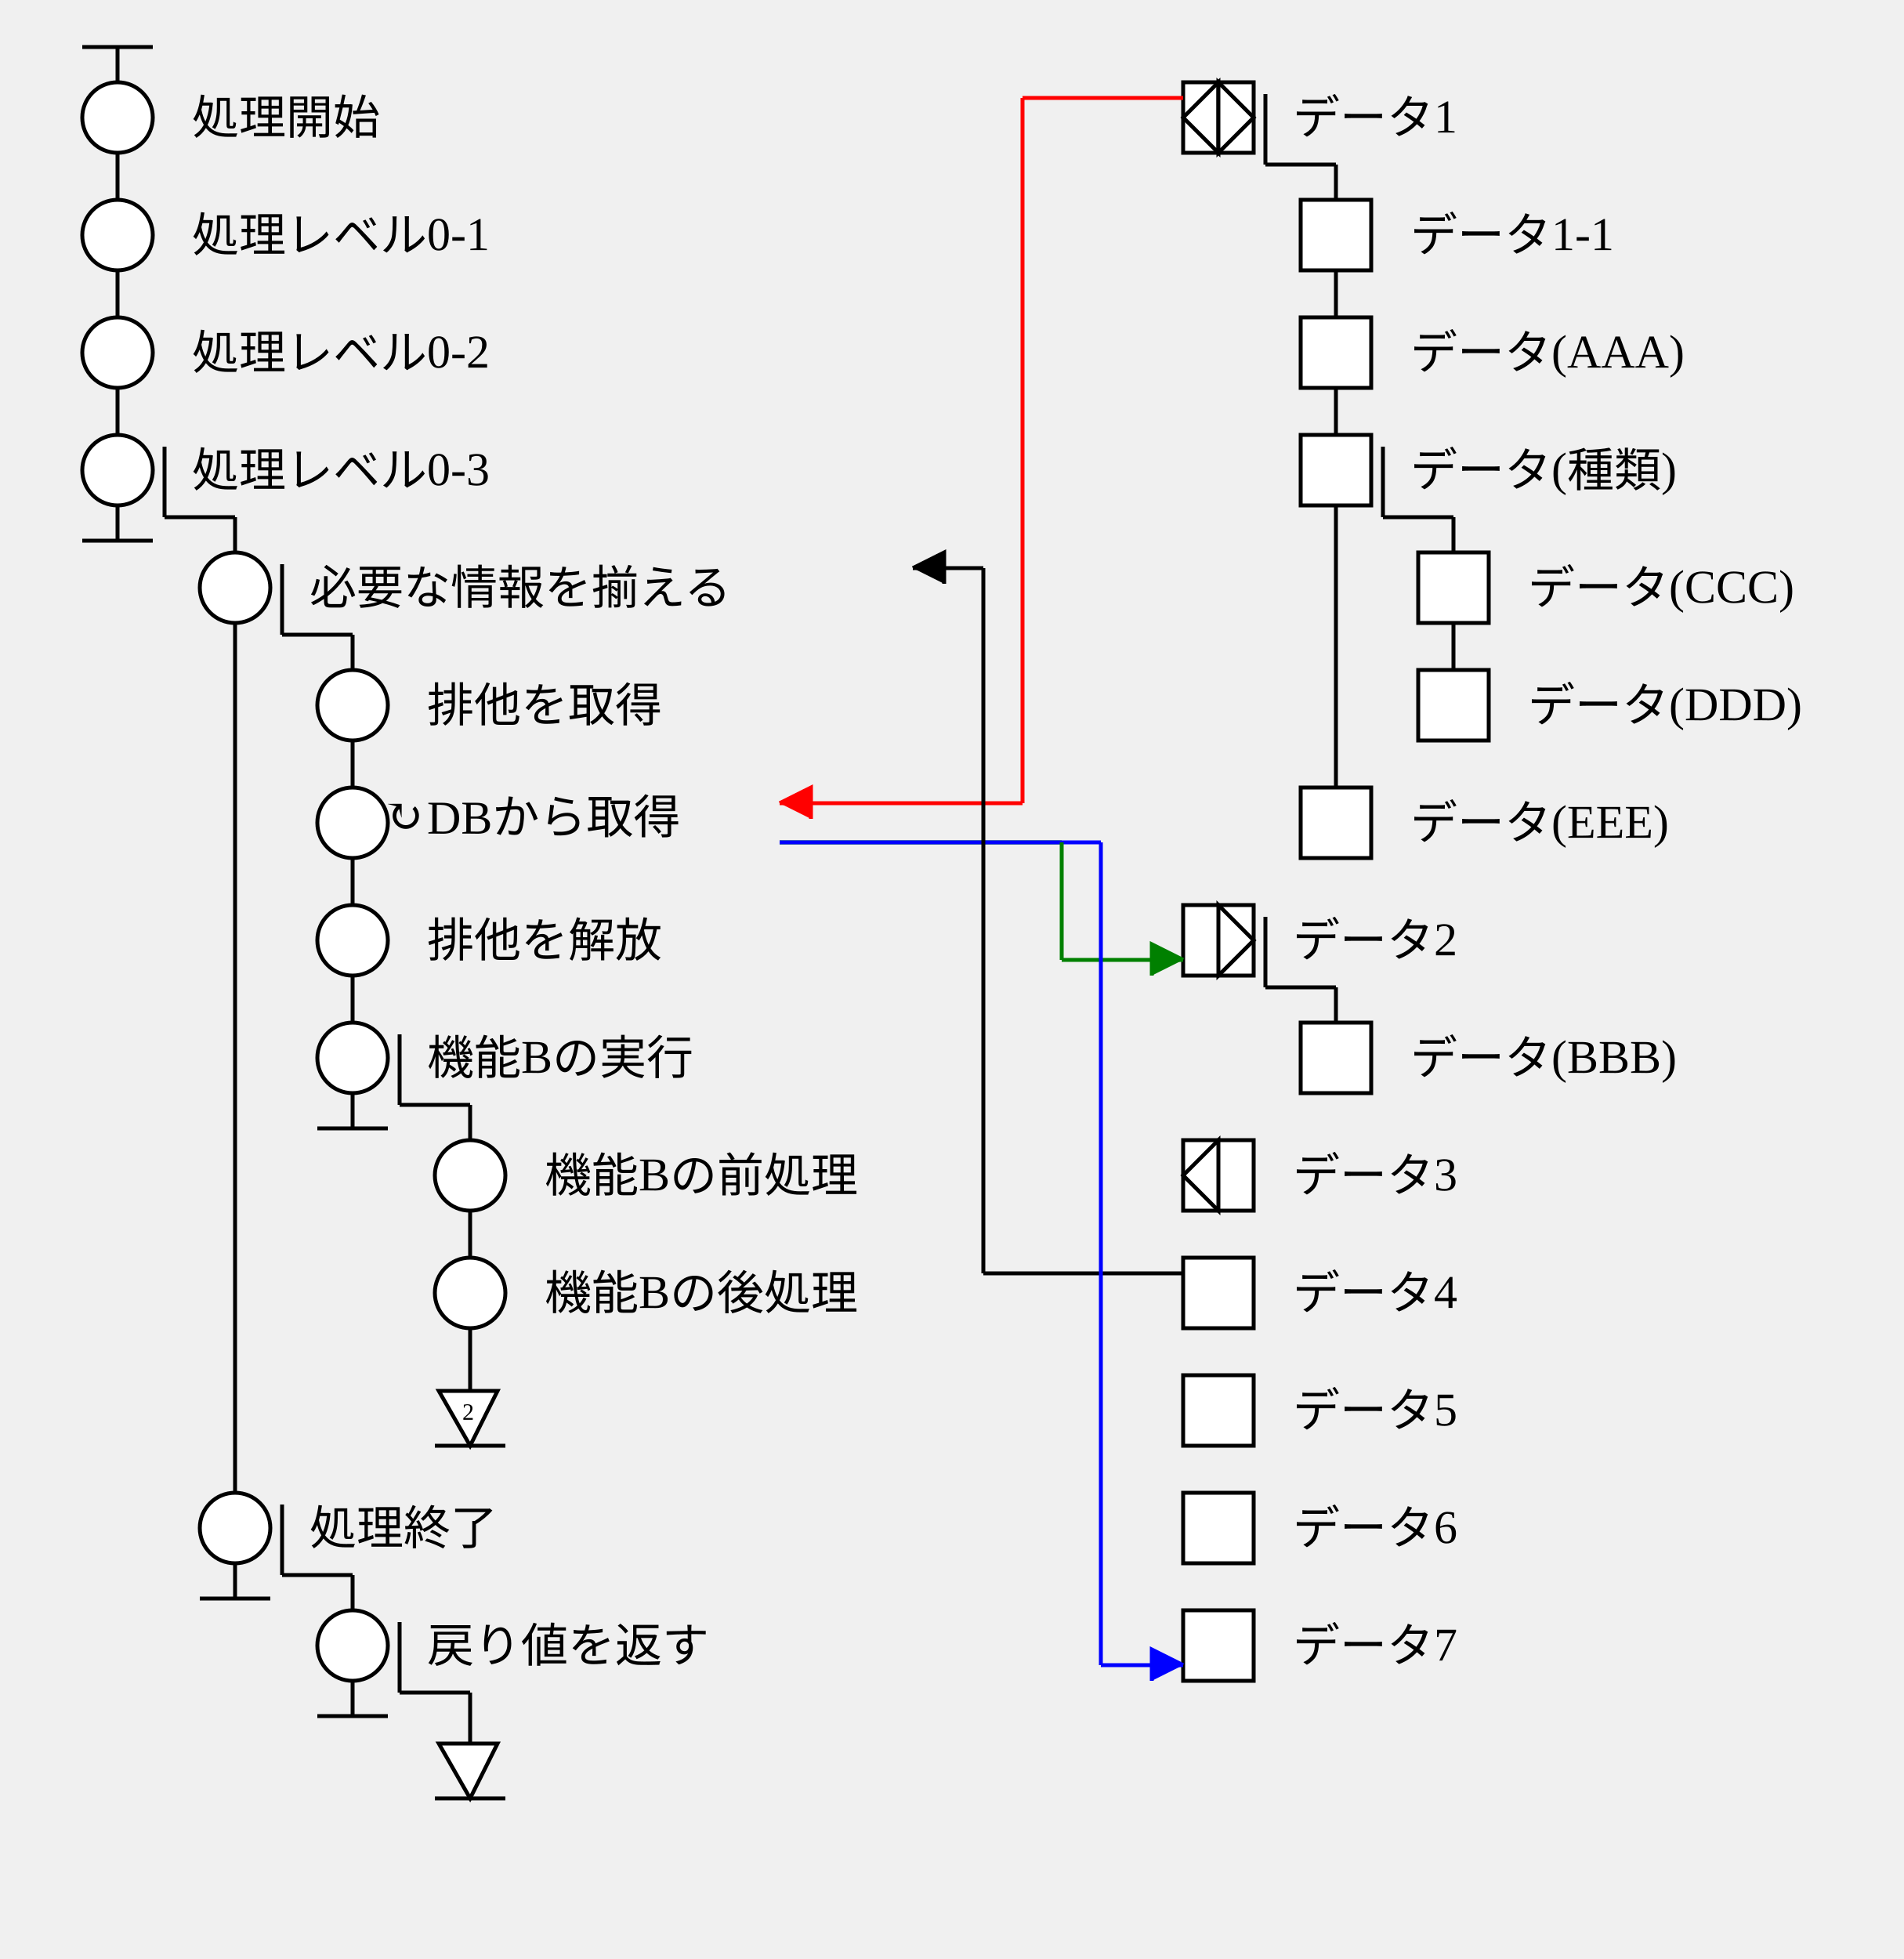
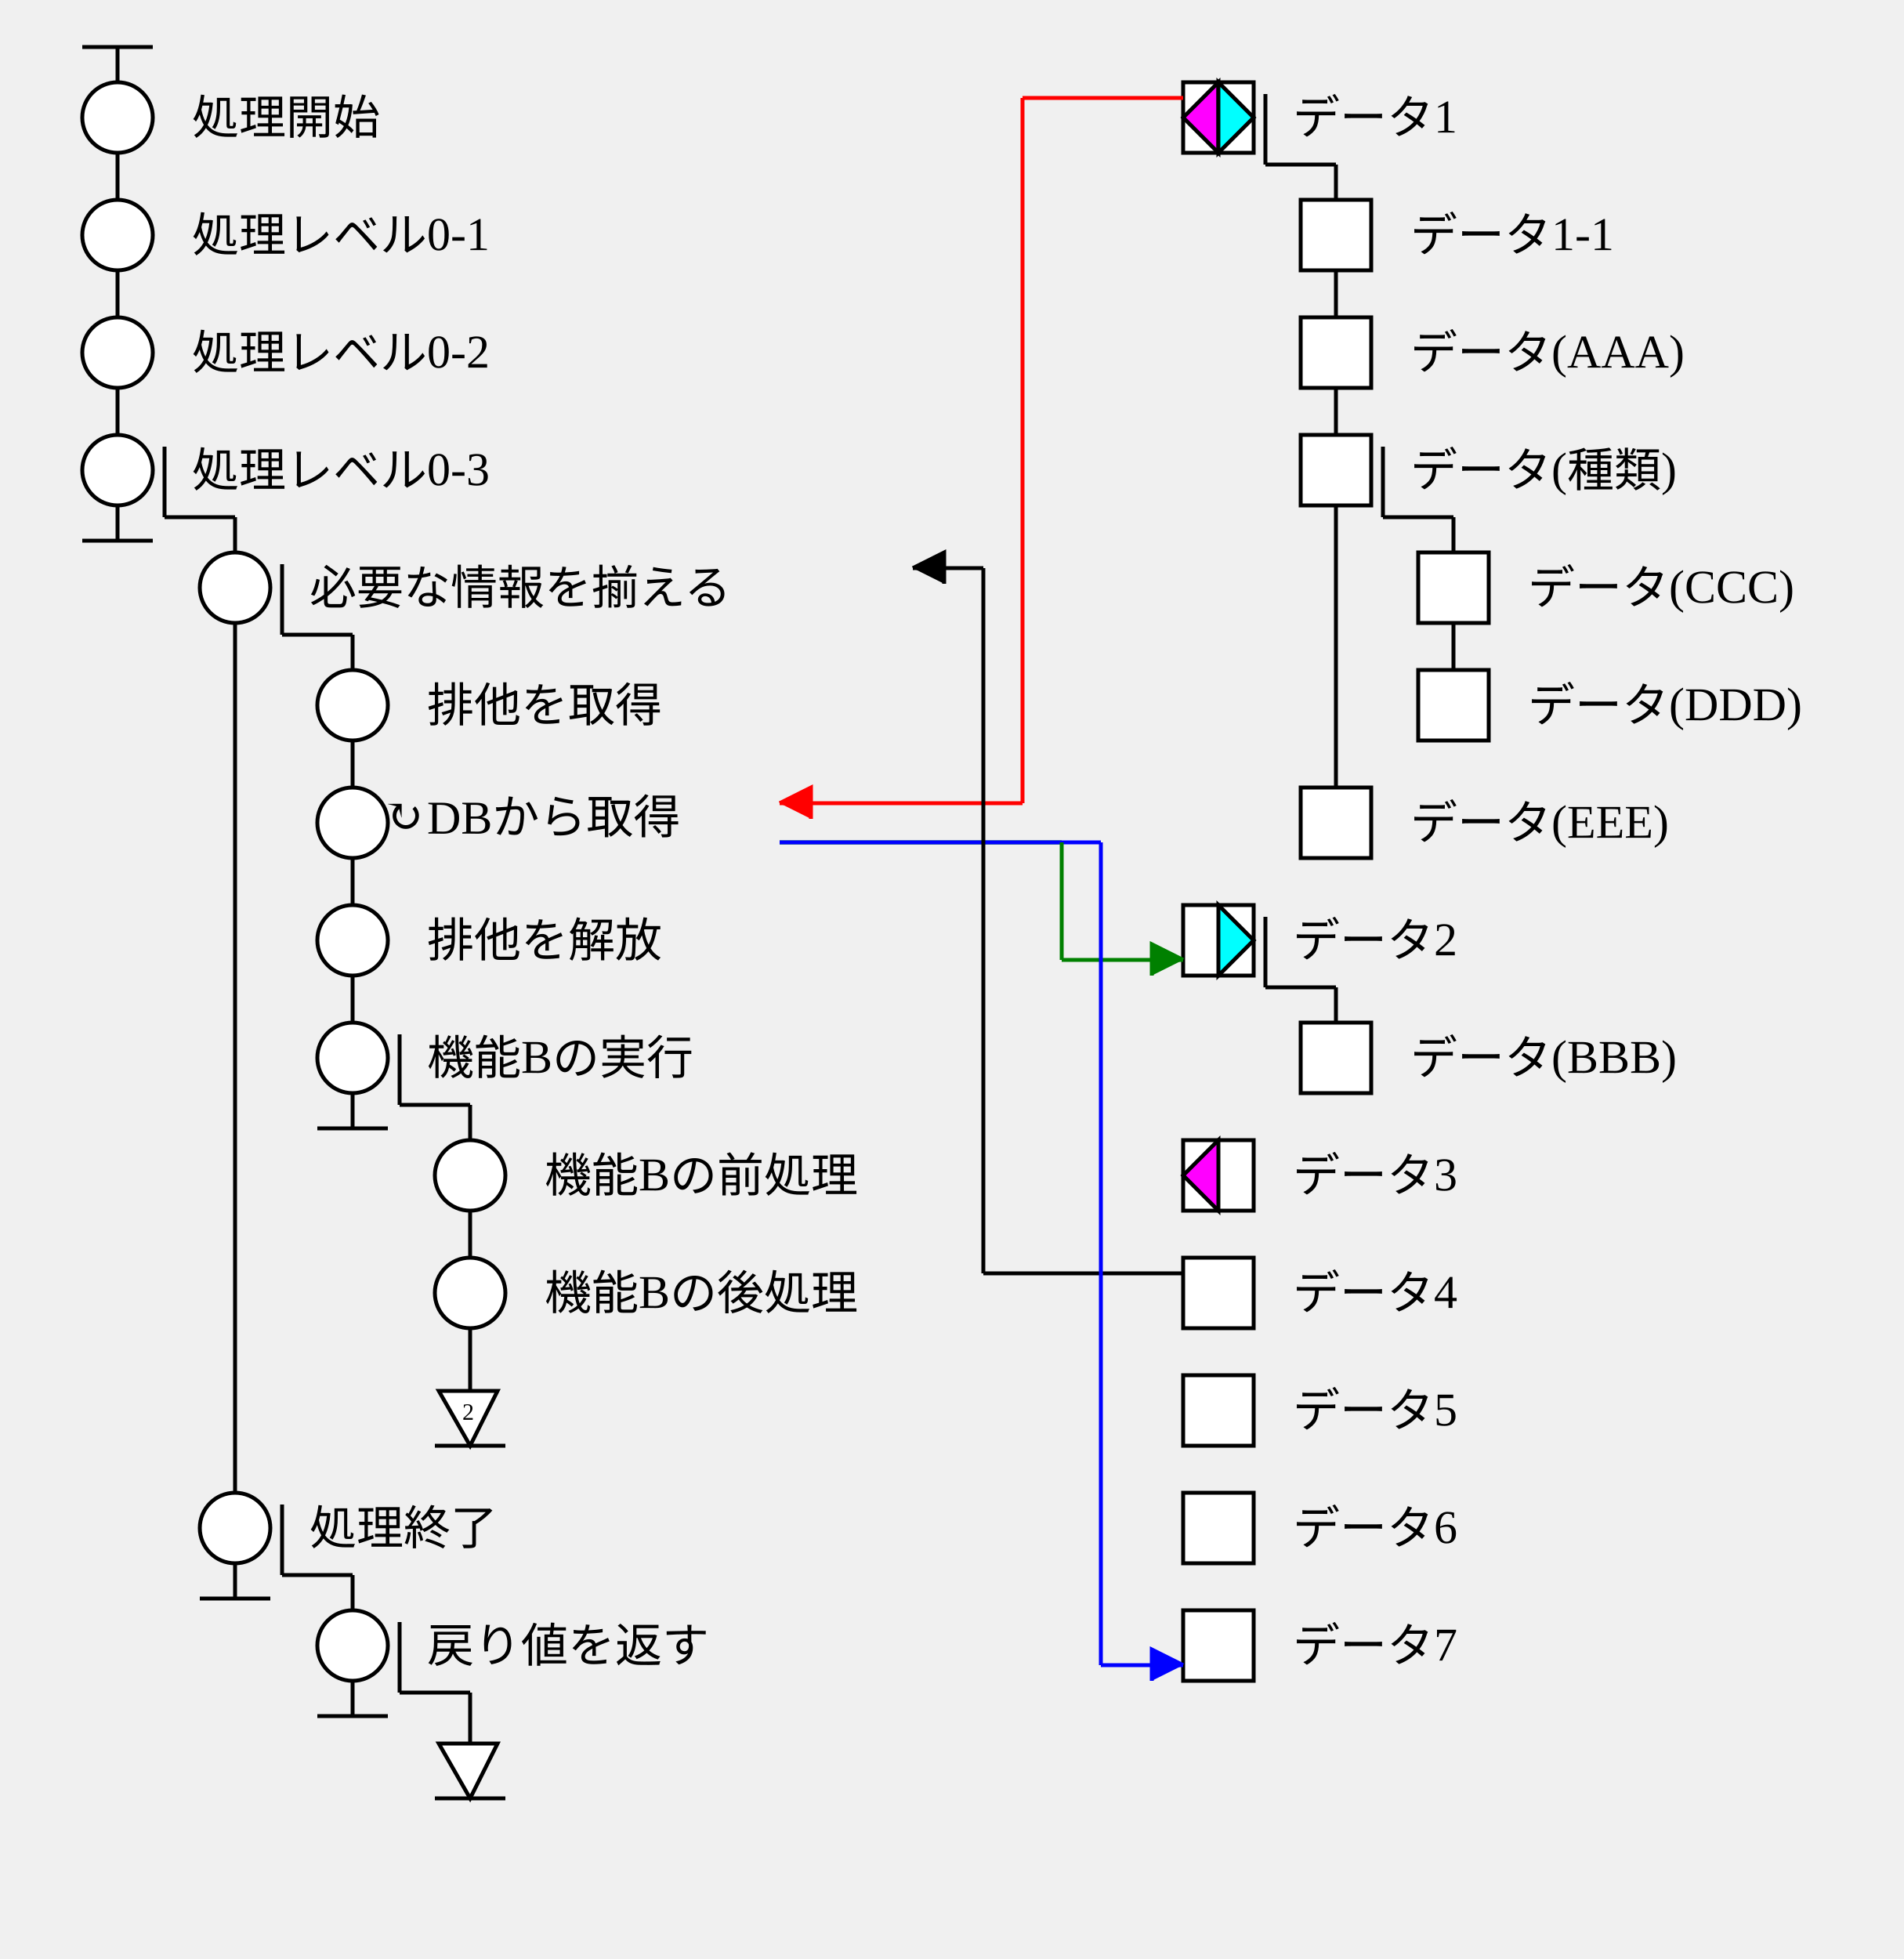
<svg xmlns="http://www.w3.org/2000/svg" width="486" height="500" style="background-color: #808d81">
  <circle cx="30" cy="30" r="9" fill="white" stroke="black" />
  <text x="49" y="30" text-anchor="left" dominant-baseline="middle" font-size="100%" rotate="0">処理開始</text>
  <line x1="30" y1="12" x2="30" y2="21" stroke="black" />
  <line x1="21" y1="12" x2="39" y2="12" stroke="black" />
  <circle cx="30" cy="60" r="9" fill="white" stroke="black" />
  <text x="49" y="60" text-anchor="left" dominant-baseline="middle" font-size="100%" rotate="0">処理レベル0-1</text>
  <line x1="30" y1="39" x2="30" y2="51" stroke="black" />
  <circle cx="30" cy="90" r="9" fill="white" stroke="black" />
  <text x="49" y="90" text-anchor="left" dominant-baseline="middle" font-size="100%" rotate="0">処理レベル0-2</text>
  <line x1="30" y1="69" x2="30" y2="81" stroke="black" />
  <circle cx="30" cy="120" r="9" fill="white" stroke="black" />
  <text x="49" y="120" text-anchor="left" dominant-baseline="middle" font-size="100%" rotate="0">処理レベル0-3</text>
  <line x1="30" y1="99" x2="30" y2="111" stroke="black" />
  <line x1="30" y1="129" x2="30" y2="138" stroke="black" />
  <line x1="21" y1="138" x2="39" y2="138" stroke="black" />
  <circle cx="60" cy="150" r="9" fill="white" stroke="black" />
  <text x="79" y="150" text-anchor="left" dominant-baseline="middle" font-size="100%" rotate="0">必要な情報を揃える</text>
  <line x1="60" y1="132" x2="60" y2="141" stroke="black" />
  <line x1="42" y1="132" x2="60" y2="132" stroke="black" />
  <line x1="42" y1="114" x2="42" y2="132" stroke="black" />
  <circle cx="90" cy="180" r="9" fill="white" stroke="black" />
  <text x="109" y="180" text-anchor="left" dominant-baseline="middle" font-size="100%" rotate="0">排他を取得</text>
  <line x1="90" y1="162" x2="90" y2="171" stroke="black" />
  <line x1="72" y1="162" x2="90" y2="162" stroke="black" />
  <line x1="72" y1="144" x2="72" y2="162" stroke="black" />
  <circle cx="90" cy="210" r="9" fill="white" stroke="black" />
  <text x="98" y="209" text-anchor="left" dominant-baseline="middle" font-size="100%" rotate="240">↻</text>
  <text x="109" y="210" text-anchor="left" dominant-baseline="middle" font-size="100%" rotate="0">DBから取得</text>
  <line x1="90" y1="189" x2="90" y2="201" stroke="black" />
  <circle cx="90" cy="240" r="9" fill="white" stroke="black" />
  <text x="109" y="240" text-anchor="left" dominant-baseline="middle" font-size="100%" rotate="0">排他を解放</text>
  <line x1="90" y1="219" x2="90" y2="231" stroke="black" />
  <circle cx="90" cy="270" r="9" fill="white" stroke="black" />
  <text x="109" y="270" text-anchor="left" dominant-baseline="middle" font-size="100%" rotate="0">機能Bの実行</text>
  <line x1="90" y1="249" x2="90" y2="261" stroke="black" />
  <line x1="90" y1="279" x2="90" y2="288" stroke="black" />
  <line x1="81" y1="288" x2="99" y2="288" stroke="black" />
  <circle cx="120" cy="300" r="9" fill="white" stroke="black" />
  <text x="139" y="300" text-anchor="left" dominant-baseline="middle" font-size="100%" rotate="0">機能Bの前処理</text>
  <line x1="120" y1="282" x2="120" y2="291" stroke="black" />
  <line x1="102" y1="282" x2="120" y2="282" stroke="black" />
  <line x1="102" y1="264" x2="102" y2="282" stroke="black" />
  <circle cx="120" cy="330" r="9" fill="white" stroke="black" />
  <text x="139" y="330" text-anchor="left" dominant-baseline="middle" font-size="100%" rotate="0">機能Bの後処理</text>
  <line x1="120" y1="309" x2="120" y2="321" stroke="black" />
  <line x1="120" y1="351" x2="120" y2="360" stroke="black" />
  <polygon points="120 369 112 355 127 355" fill="white" stroke="black" />
  <line x1="111" y1="369" x2="129" y2="369" stroke="black" />
  <text x="118" y="361" text-anchor="left" dominant-baseline="middle" font-size="50%" rotate="0">2</text>
  <line x1="120" y1="339" x2="120" y2="351" stroke="black" />
  <circle cx="60" cy="390" r="9" fill="white" stroke="black" />
  <text x="79" y="390" text-anchor="left" dominant-baseline="middle" font-size="100%" rotate="0">処理終了</text>
  <line x1="60" y1="159" x2="60" y2="381" stroke="black" />
  <line x1="60" y1="399" x2="60" y2="408" stroke="black" />
  <line x1="51" y1="408" x2="69" y2="408" stroke="black" />
  <circle cx="90" cy="420" r="9" fill="white" stroke="black" />
  <text x="109" y="420" text-anchor="left" dominant-baseline="middle" font-size="100%" rotate="0">戻り値を返す</text>
  <line x1="90" y1="429" x2="90" y2="438" stroke="black" />
  <line x1="81" y1="438" x2="99" y2="438" stroke="black" />
  <line x1="90" y1="402" x2="90" y2="411" stroke="black" />
  <line x1="72" y1="402" x2="90" y2="402" stroke="black" />
  <line x1="72" y1="384" x2="72" y2="402" stroke="black" />
  <line x1="120" y1="441" x2="120" y2="450" stroke="black" />
  <polygon points="120 459 112 445 127 445" fill="white" stroke="black" />
  <line x1="111" y1="459" x2="129" y2="459" stroke="black" />
  <line x1="120" y1="432" x2="120" y2="441" stroke="black" />
  <line x1="102" y1="432" x2="120" y2="432" stroke="black" />
  <line x1="102" y1="414" x2="102" y2="432" stroke="black" />
  <line x1="233" y1="145" x2="251" y2="145" stroke="black" />
  <path d="M 233 145 L 241 141 L 241 149" stroke="black" fill="black" />
  <line x1="199" y1="205" x2="261" y2="205" stroke="red" />
  <path d="M 199 205 L 207 201 L 207 209" stroke="red" fill="red" />
  <line x1="199" y1="215" x2="271" y2="215" stroke="green" />
  <line x1="199" y1="215" x2="281" y2="215" stroke="blue" />
  <rect x="302" y="21" width="18" height="18" fill="white" stroke="black" />
  <text x="330" y="30" text-anchor="left" dominant-baseline="middle" font-size="100%" rotate="0">データ1</text>
  <rect x="332" y="51" width="18" height="18" fill="white" stroke="black" />
  <text x="360" y="60" text-anchor="left" dominant-baseline="middle" font-size="100%" rotate="0">データ1-1</text>
  <line x1="341" y1="42" x2="341" y2="51" stroke="black" />
  <line x1="323" y1="42" x2="341" y2="42" stroke="black" />
  <line x1="323" y1="24" x2="323" y2="42" stroke="black" />
  <rect x="332" y="81" width="18" height="18" fill="white" stroke="black" />
  <text x="360" y="90" text-anchor="left" dominant-baseline="middle" font-size="100%" rotate="0">データ(AAA)</text>
  <line x1="341" y1="69" x2="341" y2="81" stroke="black" />
  <rect x="332" y="111" width="18" height="18" fill="white" stroke="black" />
  <text x="360" y="120" text-anchor="left" dominant-baseline="middle" font-size="100%" rotate="0">データ(種類)</text>
  <line x1="341" y1="99" x2="341" y2="111" stroke="black" />
  <rect x="362" y="141" width="18" height="18" fill="white" stroke="black" />
  <text x="390" y="150" text-anchor="left" dominant-baseline="middle" font-size="100%" rotate="0">データ(CCC)</text>
  <line x1="371" y1="132" x2="371" y2="141" stroke="black" />
  <line x1="353" y1="132" x2="371" y2="132" stroke="black" />
  <line x1="353" y1="114" x2="353" y2="132" stroke="black" />
  <rect x="362" y="171" width="18" height="18" fill="white" stroke="black" />
  <text x="390" y="180" text-anchor="left" dominant-baseline="middle" font-size="100%" rotate="0">データ(DDD)</text>
  <line x1="371" y1="159" x2="371" y2="171" stroke="black" />
  <rect x="332" y="201" width="18" height="18" fill="white" stroke="black" />
  <text x="360" y="210" text-anchor="left" dominant-baseline="middle" font-size="100%" rotate="0">データ(EEE)</text>
  <line x1="341" y1="129" x2="341" y2="201" stroke="black" />
  <rect x="302" y="231" width="18" height="18" fill="white" stroke="black" />
  <text x="330" y="240" text-anchor="left" dominant-baseline="middle" font-size="100%" rotate="0">データ2</text>
  <rect x="332" y="261" width="18" height="18" fill="white" stroke="black" />
  <text x="360" y="270" text-anchor="left" dominant-baseline="middle" font-size="100%" rotate="0">データ(BBB)</text>
  <line x1="341" y1="252" x2="341" y2="261" stroke="black" />
  <line x1="323" y1="252" x2="341" y2="252" stroke="black" />
  <line x1="323" y1="234" x2="323" y2="252" stroke="black" />
  <rect x="302" y="291" width="18" height="18" fill="white" stroke="black" />
  <text x="330" y="300" text-anchor="left" dominant-baseline="middle" font-size="100%" rotate="0">データ3</text>
  <rect x="302" y="321" width="18" height="18" fill="white" stroke="black" />
  <text x="330" y="330" text-anchor="left" dominant-baseline="middle" font-size="100%" rotate="0">データ4</text>
  <rect x="302" y="351" width="18" height="18" fill="white" stroke="black" />
  <text x="330" y="360" text-anchor="left" dominant-baseline="middle" font-size="100%" rotate="0">データ5</text>
  <rect x="302" y="381" width="18" height="18" fill="white" stroke="black" />
  <text x="330" y="390" text-anchor="left" dominant-baseline="middle" font-size="100%" rotate="0">データ6</text>
  <rect x="302" y="411" width="18" height="18" fill="white" stroke="black" />
  <text x="330" y="420" text-anchor="left" dominant-baseline="middle" font-size="100%" rotate="0">データ7</text>
-   <path d="M 302 30 L 311 21 L 311 39 Z" stroke="black" fill="White" />
-   <path d="M 320 30 L 311 21 L 311 39 Z" stroke="black" fill="White" />
+   <path d="M 302 30 L 311 21 L 311 39 Z" stroke="black" fill="fuchsia" />
+   <path d="M 320 30 L 311 21 L 311 39 Z" stroke="black" fill="aqua" />
  <line x1="261" y1="25" x2="302" y2="25" stroke="red" />
-   <path d="M 320 240 L 311 231 L 311 249 Z" stroke="black" fill="White" />
+   <path d="M 320 240 L 311 231 L 311 249 Z" stroke="black" fill="aqua" />
  <line x1="271" y1="245" x2="302" y2="245" stroke="green" />
  <path d="M 302 245 L 294 241 L 294 249" stroke="green" fill="green" />
-   <path d="M 302 300 L 311 291 L 311 309 Z" stroke="black" fill="White" />
+   <path d="M 302 300 L 311 291 L 311 309 Z" stroke="black" fill="fuchsia" />
  <line x1="251" y1="325" x2="302" y2="325" stroke="black" />
  <line x1="281" y1="425" x2="302" y2="425" stroke="blue" />
  <path d="M 302 425 L 294 421 L 294 429" stroke="blue" fill="blue" />
  <line x1="251" y1="145" x2="251" y2="325" stroke="black" />
  <line x1="261" y1="25" x2="261" y2="205" stroke="red" />
  <line x1="271" y1="215" x2="271" y2="245" stroke="green" />
  <line x1="281" y1="215" x2="281" y2="425" stroke="blue" />
</svg>
